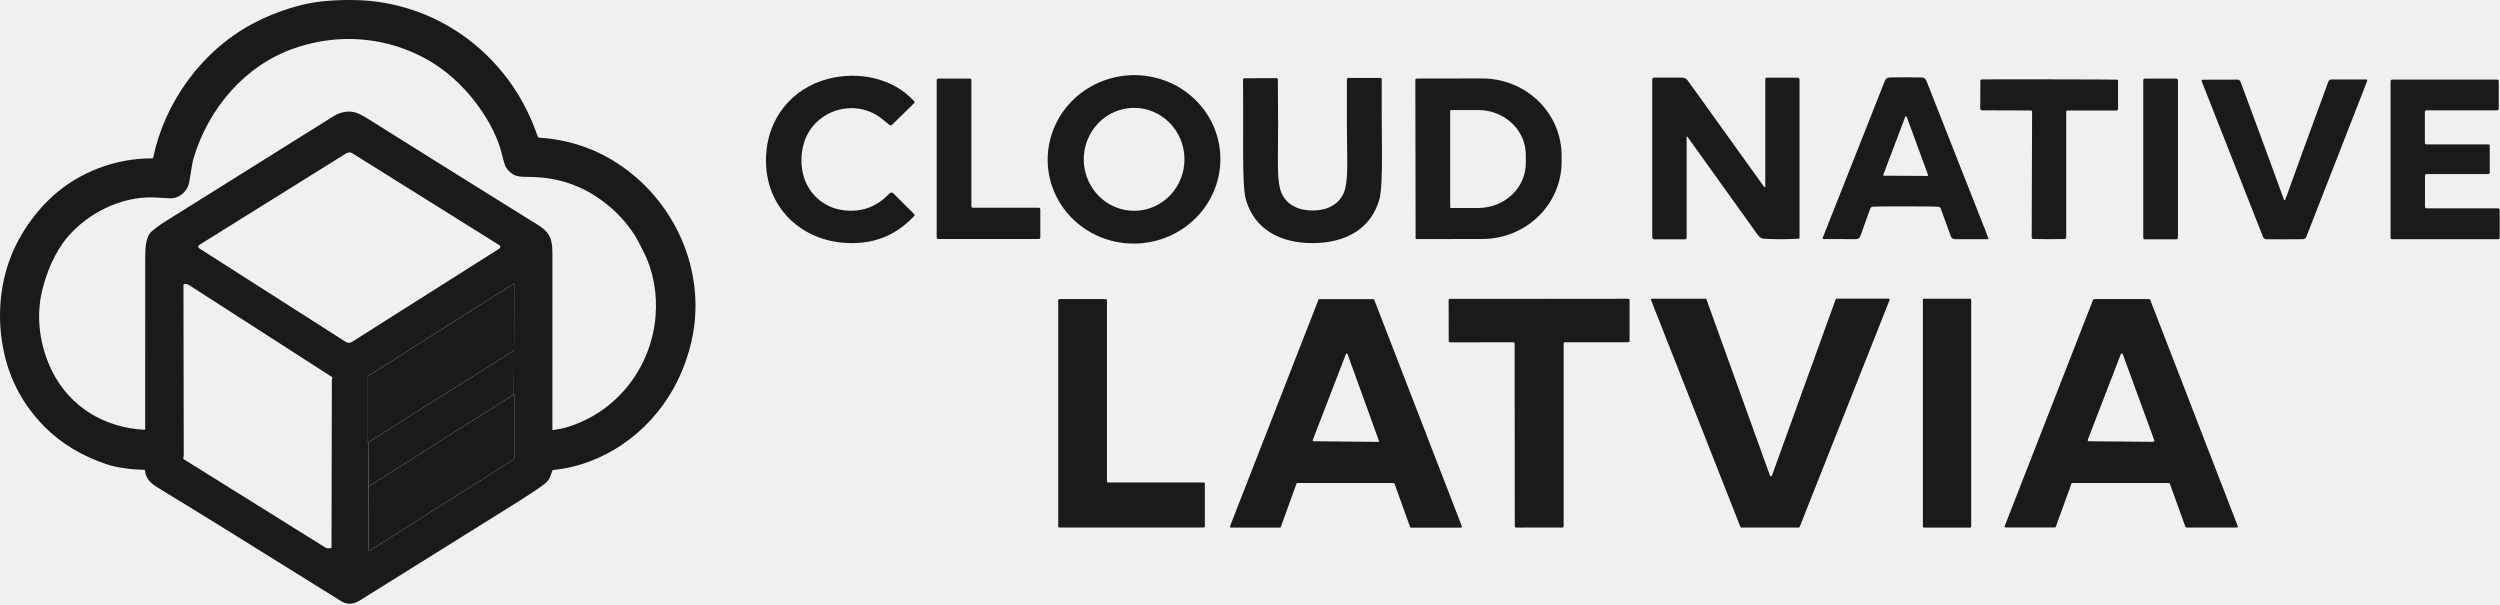
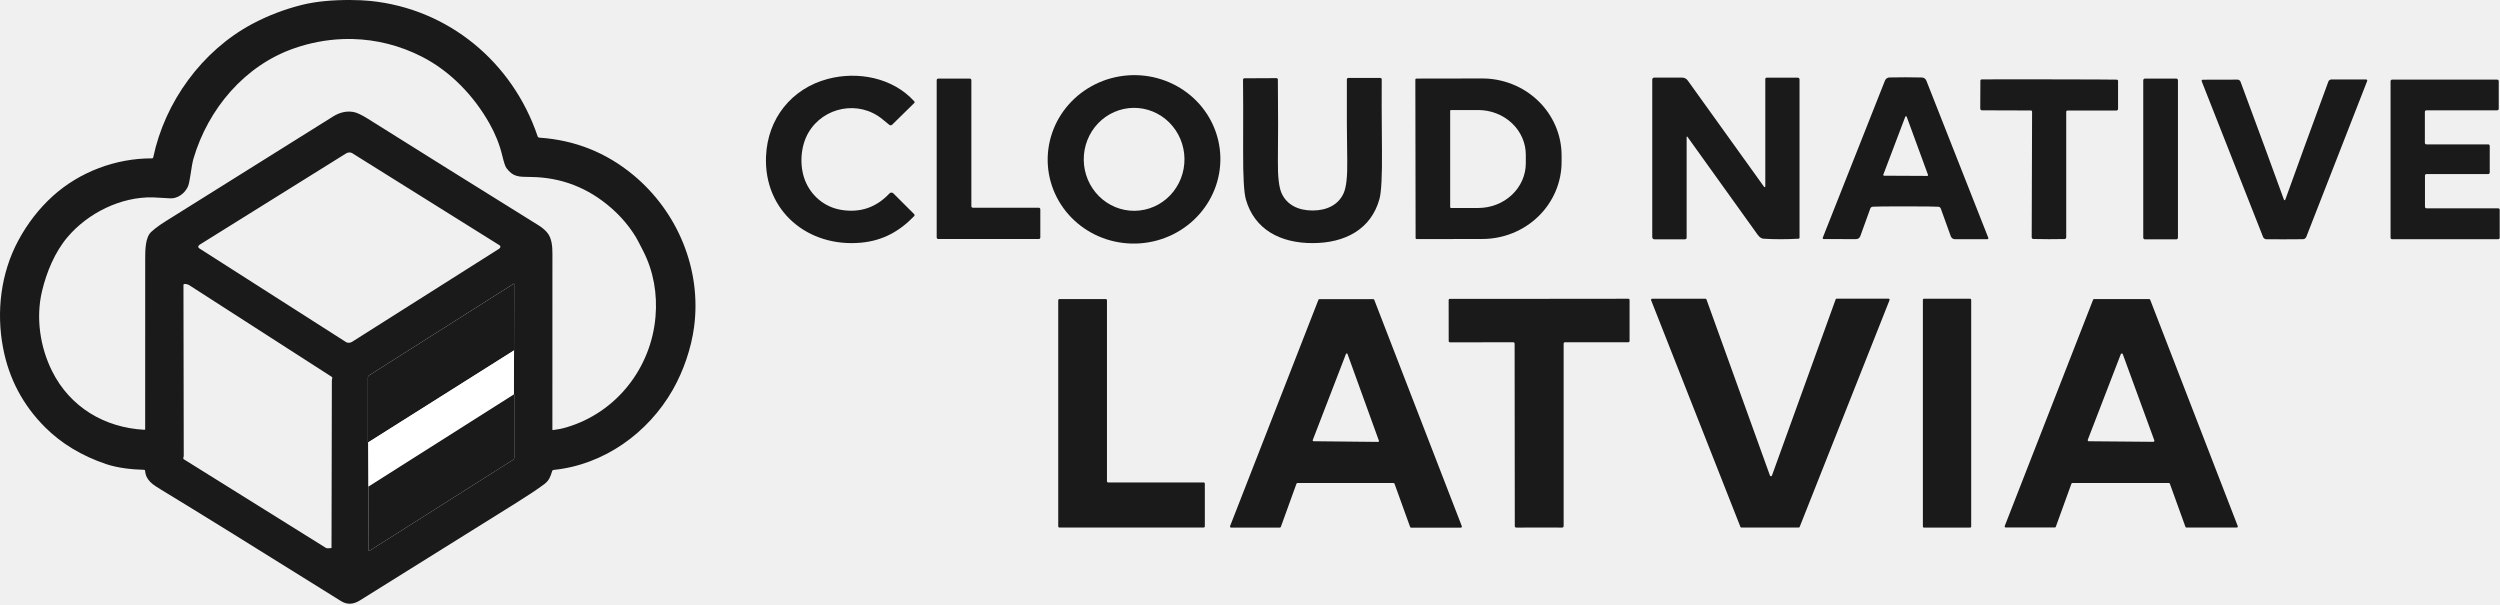
<svg xmlns="http://www.w3.org/2000/svg" width="1464" height="354" viewBox="0 0 1464 354" fill="none">
  <path d="M205.185 0.002C195.163 -0.044 185.188 0.772 176.836 2.856C166.555 5.429 156.859 9.142 147.746 13.995C118.347 29.672 96.545 59.639 89.725 92.202C89.661 92.515 89.379 92.738 89.053 92.738C67.832 92.647 46.506 100.697 30.911 114.827C22.881 122.107 16.165 130.753 10.763 140.767C0.432 159.934 -2.272 182.62 1.836 203.931C5.29 221.87 13.469 237.286 26.373 250.179C35.938 259.735 47.837 266.925 62.07 271.748C68.768 274.021 77.113 274.949 84.355 275.122C84.684 275.125 84.955 275.379 84.975 275.703C85.405 281.375 89.71 283.935 94.189 286.654C116.361 300.121 151.531 321.902 199.702 351.993C203.176 354.163 206.837 354.047 210.683 351.645C221.875 344.647 252.379 325.615 302.196 294.546C309.552 289.96 315.063 286.282 318.728 283.513C321.59 281.354 322.36 279.102 323.327 275.892C323.446 275.503 323.784 275.224 324.187 275.183C353.563 272.223 379.542 253.638 394.012 228.204C400.325 217.117 404.856 203.689 406.472 191.372C410.898 157.796 396.873 124.018 370.827 102.458C354.943 89.302 336.625 82.019 315.872 80.609C315.393 80.578 314.981 80.259 314.831 79.802C300.165 36.409 262.692 5.174 216.822 0.537C213.545 0.205 209.665 0.027 205.185 0.002ZM206.511 22.855C220.432 23.196 234.251 26.632 247.165 33.252C263.734 41.74 277.388 55.968 286.609 72.272C290.073 78.405 292.563 84.622 294.078 90.925C295.06 95.018 295.885 97.51 296.555 98.402C300.474 103.62 303.525 103.567 310.692 103.635C328.545 103.801 344.323 109.88 358.027 121.873C363.726 126.867 368.509 132.529 372.375 138.857C373.01 139.899 374.453 142.639 376.703 147.074C382.737 158.946 384.995 172.086 383.87 185.415C381.34 215.516 360.949 241.562 331.867 250.201C329.284 250.972 326.604 251.524 323.825 251.856C323.635 251.874 323.47 251.729 323.477 251.546C323.498 209.226 323.505 175.04 323.499 148.992C323.499 144.612 323.319 139.454 320.185 135.904C318.911 134.464 317.253 133.109 315.209 131.841C278.411 108.969 245.172 88.216 215.493 69.584C211.853 67.293 209.055 65.967 207.096 65.604C203.053 64.849 199.026 65.728 195.013 68.24C158.08 91.359 126.268 111.263 99.58 127.953C95.638 130.415 91.809 132.755 88.547 135.798C85.096 139.015 85.028 146.348 85.028 151.635C85.028 216.264 85.023 249.476 85.013 251.274C85.013 251.508 84.816 251.695 84.582 251.682C61.111 250.444 40.978 238.337 30.511 217.351C23.458 203.214 20.943 186.14 24.552 170.749C27.203 159.421 32.112 147.602 39.566 138.819C51.49 124.757 70.838 115.106 89.627 115.582C91.213 115.622 94.543 115.809 99.618 116.141C103.885 116.42 108.083 113.385 109.956 109.458C110.495 108.325 110.991 106.185 111.444 103.039C112.169 98.014 112.79 94.621 113.309 92.859C121.895 63.829 143.131 38.456 172.153 28.329C181.436 25.089 190.985 23.269 200.54 22.898C202.531 22.82 204.522 22.806 206.511 22.855ZM204.496 89.277C205.116 89.245 205.718 89.362 206.158 89.637L292.441 143.578C293.322 144.129 293.215 145.081 292.199 145.725L206.143 200.195C205.127 200.839 203.588 200.927 202.713 200.368L116.689 145.433C115.814 144.873 115.91 143.923 116.931 143.286L202.727 89.81C203.238 89.492 203.876 89.31 204.496 89.277ZM300.844 166.134C300.958 166.064 301.106 166.145 301.109 166.278L301.025 205.192L300.904 230.982C300.965 231.023 301.028 231.068 301.093 231.118C301.121 231.138 301.139 231.168 301.139 231.201V267.986C301.139 268.513 300.869 269.002 300.422 269.284L216.181 322.662C216.062 322.731 215.914 322.647 215.909 322.51L215.781 284.94L215.66 259.03L215.464 259.014C215.451 259.014 215.44 259.005 215.44 258.992V221.09C215.44 220.564 215.712 220.075 216.158 219.798L300.844 166.134ZM108.251 166.284C109.049 166.252 110.231 166.624 110.863 167.031L194.093 220.562C195.105 221.212 194.337 221.669 194.335 222.708L194.136 320.926C193.097 320.926 191.725 321.39 190.705 320.754L107.843 269.069C106.822 268.432 107.604 267.962 107.602 266.923L107.432 166.856C107.432 166.467 107.772 166.303 108.251 166.284Z" fill="#1a1a1a" />
  <path d="M301.026 205.193L215.66 259.03C215.595 259.025 215.53 259.02 215.464 259.015C215.458 259.015 215.452 259.012 215.448 259.008C215.444 259.004 215.441 258.998 215.441 258.992V221.089C215.441 220.831 215.507 220.576 215.632 220.35C215.758 220.124 215.939 219.934 216.159 219.798L300.845 166.134C300.871 166.119 300.901 166.11 300.931 166.109C300.962 166.108 300.992 166.115 301.019 166.13C301.046 166.144 301.068 166.166 301.084 166.192C301.1 166.218 301.109 166.247 301.11 166.278L301.026 205.193Z" fill="#1a1a1a" />
-   <path d="M301.026 205.192L300.905 230.982L215.781 284.94L215.66 259.03L301.026 205.192Z" fill="#1a1a1a" />
+   <path d="M301.026 205.192L300.905 230.982L215.781 284.94L215.66 259.03L301.026 205.192Z" fill="white" />
  <path d="M215.781 284.94L300.906 230.982C300.966 231.022 301.029 231.068 301.094 231.118C301.108 231.128 301.12 231.14 301.128 231.155C301.136 231.169 301.14 231.185 301.14 231.201V267.986C301.14 268.245 301.074 268.5 300.949 268.727C300.823 268.954 300.642 269.146 300.422 269.285L216.182 322.661C216.154 322.677 216.124 322.685 216.092 322.686C216.061 322.686 216.03 322.678 216.003 322.663C215.975 322.648 215.952 322.626 215.936 322.599C215.92 322.572 215.911 322.542 215.91 322.51L215.781 284.94Z" fill="#1a1a1a" />
  <path d="M520.925 73.219C520.908 73.211 519.472 72.044 516.618 69.718C502.945 58.549 482.256 62.498 473.401 77.705C468.685 85.794 468.123 97.167 471.42 105.601C474.908 114.571 482.819 121.319 492.684 122.916C503.75 124.722 513.151 121.502 520.886 113.255C521.031 113.102 521.204 112.98 521.397 112.896C521.589 112.812 521.797 112.767 522.008 112.765C522.219 112.763 522.428 112.802 522.624 112.882C522.82 112.962 522.998 113.08 523.148 113.23L535.301 125.369C535.462 125.529 535.554 125.746 535.556 125.971C535.558 126.196 535.471 126.412 535.314 126.571C526.65 135.58 516.81 140.947 504.249 142.11C473.183 144.998 447.281 123.619 448.584 91.595C449.479 69.45 463.51 51.84 484.774 46.218C502.242 41.592 522.765 45.387 535.429 59.38C535.546 59.511 535.609 59.681 535.605 59.855C535.6 60.029 535.528 60.193 535.403 60.313L522.458 73.015C522.258 73.208 522.001 73.332 521.725 73.369C521.449 73.406 521.169 73.353 520.925 73.219Z" fill="#1a1a1a" />
  <path d="M714.528 89.616C715.002 96.074 714.167 102.566 712.07 108.719C709.973 114.872 706.656 120.566 702.307 125.477C697.959 130.388 692.664 134.419 686.726 137.34C680.787 140.261 674.321 142.015 667.697 142.501C661.073 142.988 654.42 142.197 648.118 140.175C641.817 138.153 635.99 134.939 630.971 130.716C625.951 126.493 621.838 121.344 618.865 115.563C615.891 109.782 614.117 103.483 613.643 97.025C613.169 90.566 614.004 84.075 616.1 77.922C618.197 71.769 621.515 66.074 625.863 61.163C630.212 56.252 635.507 52.222 641.445 49.301C647.383 46.38 653.849 44.626 660.474 44.139C667.098 43.653 673.751 44.443 680.052 46.465C686.354 48.487 692.18 51.702 697.2 55.925C702.219 60.148 706.333 65.296 709.306 71.077C712.279 76.858 714.053 83.157 714.528 89.616ZM663.768 63.165C659.895 63.212 656.07 64.038 652.51 65.597C648.951 67.156 645.727 69.415 643.023 72.248C640.318 75.081 638.187 78.43 636.749 82.105C635.312 85.78 634.597 89.709 634.645 93.668C634.743 101.662 637.944 109.291 643.543 114.876C649.143 120.462 656.683 123.546 664.505 123.45C668.378 123.403 672.203 122.576 675.762 121.018C679.322 119.459 682.546 117.199 685.25 114.367C687.955 111.534 690.086 108.185 691.524 104.51C692.961 100.834 693.676 96.906 693.628 92.947C693.53 84.953 690.329 77.324 684.729 71.738C679.13 66.153 671.59 63.069 663.768 63.165Z" fill="#1a1a1a" />
  <path d="M1033.05 109.421C1033.1 109.488 1033.17 109.538 1033.25 109.564C1033.32 109.59 1033.41 109.59 1033.49 109.564C1033.57 109.539 1033.64 109.489 1033.69 109.422C1033.74 109.355 1033.76 109.274 1033.76 109.191V46.256C1033.76 46.052 1033.84 45.857 1033.99 45.714C1034.13 45.57 1034.33 45.489 1034.53 45.489H1052.78C1053.05 45.489 1053.32 45.598 1053.51 45.792C1053.7 45.986 1053.81 46.25 1053.81 46.524V139.157C1053.81 139.323 1053.75 139.481 1053.64 139.6C1053.53 139.72 1053.37 139.79 1053.21 139.796C1045.99 140.18 1039.19 140.18 1032.82 139.796C1030.61 139.656 1029.37 137.624 1028.13 135.848C1026.33 133.301 1013 114.707 988.13 80.068C988.1 80.029 988.058 80 988.01 79.985C987.962 79.971 987.911 79.971 987.864 79.986C987.816 80.002 987.775 80.031 987.745 80.071C987.715 80.111 987.698 80.159 987.696 80.209V139.17C987.696 139.428 987.594 139.675 987.412 139.857C987.229 140.039 986.982 140.141 986.725 140.141H968.822C968.486 140.141 968.164 140.008 967.927 139.771C967.69 139.534 967.557 139.212 967.557 138.876V46.575C967.557 46.277 967.675 45.991 967.886 45.78C968.097 45.569 968.383 45.451 968.681 45.451H985.076C985.71 45.451 986.333 45.6 986.895 45.887C987.457 46.174 987.942 46.589 988.309 47.099L1033.05 109.421Z" fill="#1a1a1a" />
  <path d="M1115.96 45.259C1118.92 45.268 1122.07 45.306 1125.41 45.374C1125.99 45.386 1126.55 45.569 1127.03 45.901C1127.5 46.233 1127.87 46.699 1128.08 47.24L1164.35 139.273C1164.38 139.362 1164.4 139.459 1164.39 139.555C1164.38 139.65 1164.34 139.742 1164.29 139.821C1164.23 139.901 1164.16 139.966 1164.08 140.01C1163.99 140.055 1163.9 140.078 1163.8 140.078H1144.81C1144.28 140.077 1143.76 139.912 1143.32 139.606C1142.89 139.299 1142.56 138.866 1142.38 138.365L1136.54 122.162C1136.43 121.867 1136.25 121.608 1136 121.416C1135.75 121.224 1135.46 121.106 1135.15 121.076C1133.79 120.939 1127.37 120.867 1115.89 120.858C1104.42 120.85 1098 120.914 1096.63 121.05C1096.33 121.079 1096.03 121.195 1095.78 121.385C1095.54 121.575 1095.35 121.831 1095.24 122.124L1089.38 138.327C1089.19 138.825 1088.86 139.256 1088.43 139.56C1088 139.864 1087.48 140.027 1086.95 140.027L1067.96 140.001C1067.86 140.002 1067.77 139.978 1067.68 139.934C1067.6 139.889 1067.52 139.824 1067.47 139.745C1067.42 139.665 1067.38 139.574 1067.37 139.478C1067.36 139.382 1067.37 139.285 1067.41 139.196L1103.82 47.227C1104.03 46.686 1104.39 46.22 1104.87 45.888C1105.35 45.556 1105.91 45.373 1106.49 45.361C1109.83 45.293 1112.98 45.259 1115.96 45.259ZM1102.87 102.278C1102.84 102.347 1102.83 102.421 1102.84 102.494C1102.85 102.567 1102.87 102.637 1102.92 102.698C1102.96 102.758 1103.01 102.808 1103.08 102.842C1103.15 102.875 1103.22 102.893 1103.29 102.891L1128.63 103.019C1128.7 103.02 1128.77 103.002 1128.84 102.969C1128.9 102.936 1128.96 102.888 1129 102.829C1129.04 102.77 1129.07 102.702 1129.08 102.631C1129.09 102.559 1129.08 102.486 1129.05 102.419L1116.56 68.35C1116.52 68.267 1116.47 68.196 1116.39 68.146C1116.32 68.096 1116.23 68.069 1116.14 68.069C1116.05 68.069 1115.96 68.096 1115.89 68.146C1115.82 68.196 1115.76 68.267 1115.73 68.35L1102.87 102.278Z" fill="#1a1a1a" />
  <path d="M768.704 123.273C777.176 123.247 783.821 119.848 786.837 113.127C788.396 109.651 789.099 103.283 788.945 94.022C788.724 81.252 788.651 65.398 788.728 46.46C788.728 46.246 788.814 46.041 788.968 45.891C789.121 45.74 789.329 45.655 789.546 45.655H808.331C808.544 45.655 808.749 45.74 808.9 45.891C809.051 46.041 809.136 46.246 809.136 46.46C809.059 54.178 809.106 68.073 809.276 88.144C809.404 103.07 808.919 112.526 807.82 116.513C802.9 134.314 787.616 142.326 768.755 142.364C749.894 142.416 734.572 134.48 729.563 116.705C728.447 112.718 727.918 103.261 727.978 88.336C728.046 68.265 728.025 54.37 727.914 46.651C727.914 46.438 727.999 46.233 728.15 46.082C728.301 45.931 728.506 45.846 728.719 45.846L747.504 45.757C747.611 45.757 747.718 45.778 747.817 45.818C747.916 45.859 748.006 45.918 748.082 45.993C748.158 46.068 748.218 46.156 748.26 46.254C748.301 46.352 748.322 46.456 748.322 46.562C748.492 65.5 748.496 81.354 748.335 94.125C748.224 103.385 748.956 109.749 750.532 113.216C753.574 119.925 760.244 123.286 768.704 123.273Z" fill="#1a1a1a" />
  <path d="M828.828 46.563C828.828 46.417 828.886 46.277 828.989 46.174C829.092 46.071 829.232 46.013 829.378 46.013L867.906 45.949C880.233 45.928 892.065 50.662 900.797 59.109C909.53 67.557 914.448 79.026 914.471 90.994V94.726C914.483 100.654 913.291 106.526 910.965 112.007C908.639 117.489 905.223 122.471 900.913 126.671C896.603 130.87 891.483 134.205 885.846 136.483C880.209 138.761 874.165 139.94 868.059 139.95L829.531 140.014C829.385 140.014 829.245 139.956 829.142 139.853C829.039 139.75 828.981 139.61 828.981 139.464L828.828 46.563ZM849.223 64.913V121.319C849.223 121.444 849.273 121.564 849.361 121.653C849.45 121.741 849.57 121.791 849.696 121.791H865.644C873.035 121.791 880.124 119.033 885.351 114.122C890.578 109.212 893.514 102.552 893.514 95.608V90.624C893.514 83.68 890.578 77.02 885.351 72.109C880.124 67.199 873.035 64.44 865.644 64.44H849.696C849.634 64.44 849.572 64.452 849.515 64.476C849.458 64.5 849.405 64.535 849.361 64.579C849.318 64.623 849.283 64.675 849.259 64.732C849.235 64.789 849.223 64.851 849.223 64.913Z" fill="#1a1a1a" />
  <path d="M548.525 139.068V46.92C548.525 46.683 548.62 46.456 548.787 46.288C548.955 46.12 549.183 46.026 549.42 46.026H567.936C568.174 46.026 568.401 46.12 568.569 46.288C568.737 46.456 568.831 46.683 568.831 46.92V120.756C568.831 120.993 568.925 121.221 569.093 121.389C569.261 121.556 569.488 121.651 569.725 121.651H608.317C608.435 121.651 608.551 121.674 608.659 121.719C608.768 121.764 608.867 121.83 608.95 121.913C609.033 121.996 609.099 122.094 609.144 122.203C609.189 122.311 609.212 122.428 609.212 122.545V139.068C609.212 139.305 609.117 139.533 608.95 139.701C608.782 139.868 608.554 139.963 608.317 139.963H549.42C549.183 139.963 548.955 139.868 548.787 139.701C548.62 139.533 548.525 139.305 548.525 139.068Z" fill="#1a1a1a" />
  <path d="M1274.41 46.013H1256.08C1255.53 46.013 1255.09 46.459 1255.09 47.01V139.17C1255.09 139.72 1255.53 140.167 1256.08 140.167H1274.41C1274.96 140.167 1275.41 139.72 1275.41 139.17V47.01C1275.41 46.459 1274.96 46.013 1274.41 46.013Z" fill="#1a1a1a" />
  <path d="M1200.01 46.473C1224.28 46.507 1237.47 46.563 1239.6 46.639C1239.8 46.646 1239.98 46.728 1240.12 46.869C1240.25 47.01 1240.33 47.198 1240.33 47.393V63.75C1240.33 64.011 1240.23 64.261 1240.05 64.446C1239.86 64.63 1239.62 64.734 1239.36 64.734H1210.7C1210.51 64.734 1210.32 64.809 1210.19 64.944C1210.06 65.078 1209.98 65.26 1209.98 65.45V139.004C1209.98 139.253 1209.88 139.493 1209.71 139.674C1209.54 139.854 1209.3 139.962 1209.05 139.976C1207.4 140.044 1204.34 140.074 1199.87 140.065C1195.4 140.056 1192.34 140.018 1190.7 139.95C1190.44 139.937 1190.2 139.827 1190.03 139.643C1189.86 139.46 1189.76 139.217 1189.76 138.966L1189.99 65.424C1190 65.329 1189.98 65.235 1189.94 65.146C1189.91 65.058 1189.86 64.978 1189.79 64.91C1189.72 64.842 1189.64 64.788 1189.56 64.751C1189.47 64.715 1189.37 64.696 1189.28 64.696L1160.62 64.606C1160.49 64.606 1160.36 64.581 1160.24 64.531C1160.13 64.482 1160.02 64.41 1159.93 64.318C1159.84 64.227 1159.77 64.118 1159.72 63.999C1159.67 63.88 1159.64 63.752 1159.64 63.622L1159.71 47.266C1159.71 47.07 1159.78 46.882 1159.92 46.741C1160.06 46.601 1160.24 46.518 1160.44 46.512C1162.57 46.444 1175.76 46.431 1200.01 46.473Z" fill="#1a1a1a" />
  <path d="M1337.87 117.255C1338.06 117.255 1338.21 117.098 1338.32 116.782C1345.12 97.87 1353.5 74.872 1363.48 47.79C1363.61 47.422 1363.86 47.104 1364.18 46.88C1364.5 46.656 1364.89 46.537 1365.28 46.538H1385.62C1385.73 46.539 1385.83 46.566 1385.92 46.615C1386.02 46.665 1386.09 46.736 1386.15 46.822C1386.21 46.909 1386.25 47.008 1386.26 47.112C1386.27 47.216 1386.26 47.321 1386.22 47.419L1350.58 138.685C1350.43 139.083 1350.16 139.427 1349.81 139.674C1349.47 139.922 1349.05 140.062 1348.63 140.078C1347.71 140.112 1344.14 140.134 1337.91 140.142C1331.68 140.151 1328.11 140.142 1327.19 140.116C1326.76 140.1 1326.35 139.96 1326 139.713C1325.66 139.465 1325.39 139.122 1325.23 138.724L1289.31 47.573C1289.27 47.474 1289.26 47.367 1289.27 47.262C1289.28 47.156 1289.32 47.055 1289.37 46.967C1289.43 46.878 1289.51 46.806 1289.61 46.756C1289.7 46.706 1289.8 46.679 1289.91 46.678L1310.25 46.627C1310.65 46.625 1311.03 46.743 1311.35 46.965C1311.67 47.186 1311.92 47.501 1312.06 47.867C1322.12 74.924 1330.57 97.895 1337.42 116.782C1337.54 117.098 1337.69 117.255 1337.87 117.255Z" fill="#1a1a1a" />
  <path d="M1463.82 122.877V139.183C1463.82 139.301 1463.8 139.417 1463.75 139.525C1463.71 139.634 1463.64 139.733 1463.56 139.816C1463.47 139.899 1463.37 139.965 1463.27 140.01C1463.16 140.054 1463.04 140.078 1462.92 140.078H1400.81C1400.69 140.078 1400.57 140.054 1400.46 140.01C1400.36 139.965 1400.26 139.899 1400.17 139.816C1400.09 139.733 1400.03 139.634 1399.98 139.525C1399.94 139.417 1399.91 139.301 1399.91 139.183V47.521C1399.91 47.284 1400.01 47.056 1400.17 46.889C1400.34 46.721 1400.57 46.627 1400.81 46.627H1462.36C1462.6 46.627 1462.83 46.721 1462.99 46.889C1463.16 47.056 1463.26 47.284 1463.26 47.521V63.699C1463.26 63.936 1463.16 64.164 1462.99 64.331C1462.83 64.499 1462.6 64.593 1462.36 64.593H1420.89C1420.66 64.593 1420.43 64.688 1420.26 64.855C1420.09 65.023 1420 65.251 1420 65.488V83.647C1420 83.884 1420.09 84.111 1420.26 84.279C1420.43 84.447 1420.66 84.541 1420.89 84.541H1457.1C1457.33 84.541 1457.56 84.635 1457.73 84.803C1457.9 84.971 1457.99 85.198 1457.99 85.436V101.026C1457.99 101.263 1457.9 101.49 1457.73 101.658C1457.56 101.826 1457.33 101.92 1457.1 101.92H1420.96C1420.72 101.92 1420.49 102.014 1420.33 102.182C1420.16 102.35 1420.06 102.577 1420.06 102.815V121.088C1420.06 121.326 1420.16 121.553 1420.33 121.721C1420.49 121.889 1420.72 121.983 1420.96 121.983H1462.92C1463.16 121.983 1463.39 122.077 1463.56 122.245C1463.72 122.413 1463.82 122.64 1463.82 122.877Z" fill="#1a1a1a" />
  <path d="M1075.55 174.9H1105.94C1106.04 174.902 1106.14 174.927 1106.23 174.976C1106.31 175.024 1106.39 175.093 1106.45 175.177C1106.5 175.262 1106.54 175.358 1106.55 175.459C1106.56 175.56 1106.55 175.662 1106.51 175.757L1053.89 308.541C1053.84 308.656 1053.76 308.756 1053.66 308.826C1053.56 308.897 1053.44 308.935 1053.31 308.937H1019.77C1019.64 308.935 1019.52 308.897 1019.42 308.826C1019.32 308.756 1019.24 308.656 1019.19 308.541L966.889 175.795C966.852 175.699 966.838 175.596 966.85 175.494C966.861 175.392 966.898 175.295 966.956 175.21C967.014 175.126 967.092 175.057 967.183 175.01C967.274 174.962 967.375 174.938 967.477 174.939H998.721C998.849 174.939 998.974 174.978 999.079 175.051C999.185 175.124 999.265 175.228 999.309 175.348L1036.48 278.472C1036.53 278.593 1036.61 278.697 1036.71 278.77C1036.82 278.843 1036.94 278.883 1037.07 278.883C1037.2 278.883 1037.32 278.843 1037.43 278.77C1037.53 278.697 1037.61 278.593 1037.66 278.472L1074.96 175.309C1075 175.189 1075.08 175.086 1075.19 175.012C1075.29 174.939 1075.42 174.9 1075.55 174.9Z" fill="#1a1a1a" />
  <path d="M648.966 282.522H704.822C704.918 282.522 705.013 282.541 705.101 282.578C705.19 282.614 705.27 282.668 705.337 282.736C705.405 282.803 705.459 282.884 705.495 282.972C705.532 283.06 705.551 283.155 705.551 283.251V308.208C705.551 308.303 705.532 308.398 705.495 308.486C705.459 308.575 705.405 308.655 705.337 308.723C705.27 308.79 705.19 308.844 705.101 308.881C705.013 308.917 704.918 308.936 704.822 308.936H620.432C620.336 308.936 620.241 308.917 620.153 308.881C620.064 308.844 619.984 308.79 619.916 308.723C619.849 308.655 619.795 308.575 619.759 308.486C619.722 308.398 619.703 308.303 619.703 308.208V175.845C619.703 175.749 619.722 175.655 619.759 175.566C619.795 175.478 619.849 175.398 619.916 175.33C619.984 175.262 620.064 175.209 620.153 175.172C620.241 175.136 620.336 175.117 620.432 175.117H647.51C647.703 175.117 647.888 175.193 648.025 175.33C648.161 175.467 648.238 175.652 648.238 175.845V281.794C648.238 281.987 648.315 282.172 648.451 282.309C648.588 282.446 648.773 282.522 648.966 282.522Z" fill="#1a1a1a" />
  <path d="M901.298 175.002C923.329 174.993 940.755 174.976 953.576 174.951C953.762 174.951 953.941 175.025 954.073 175.157C954.205 175.288 954.279 175.467 954.279 175.654V199.665C954.279 199.865 954.199 200.057 954.058 200.198C953.916 200.339 953.725 200.419 953.525 200.419H916.428C916.329 200.419 916.231 200.438 916.14 200.476C916.048 200.514 915.965 200.57 915.895 200.64C915.825 200.71 915.769 200.793 915.731 200.884C915.694 200.976 915.674 201.074 915.674 201.173V308.08C915.674 308.195 915.651 308.309 915.607 308.415C915.562 308.522 915.497 308.618 915.415 308.699C915.333 308.78 915.236 308.844 915.129 308.886C915.022 308.929 914.908 308.951 914.792 308.949C913.319 308.923 908.842 308.911 901.362 308.911C893.891 308.919 889.418 308.936 887.944 308.962C887.829 308.963 887.715 308.942 887.608 308.899C887.501 308.856 887.404 308.793 887.321 308.712C887.239 308.631 887.174 308.534 887.13 308.428C887.085 308.322 887.062 308.208 887.062 308.093L886.96 201.186C886.96 200.986 886.881 200.794 886.739 200.652C886.598 200.511 886.406 200.432 886.206 200.432L849.11 200.47C848.91 200.47 848.718 200.39 848.576 200.249C848.435 200.108 848.356 199.916 848.356 199.716L848.33 175.705C848.33 175.518 848.404 175.339 848.536 175.208C848.668 175.076 848.846 175.002 849.033 175.002C861.854 175.01 879.276 175.01 901.298 175.002Z" fill="#1a1a1a" />
  <path d="M1153.67 174.925H1126.7C1126.34 174.925 1126.04 175.222 1126.04 175.589V308.31C1126.04 308.677 1126.34 308.974 1126.7 308.974H1153.67C1154.03 308.974 1154.33 308.677 1154.33 308.31V175.589C1154.33 175.222 1154.03 174.925 1153.67 174.925Z" fill="#1a1a1a" />
  <path d="M816.025 282.855H759.812C759.677 282.855 759.546 282.897 759.436 282.975C759.326 283.052 759.243 283.162 759.198 283.289L750.061 308.527C750.016 308.654 749.933 308.764 749.824 308.842C749.714 308.92 749.583 308.962 749.448 308.962H720.951C720.844 308.963 720.738 308.938 720.643 308.889C720.548 308.839 720.466 308.767 720.405 308.679C720.345 308.59 720.307 308.488 720.295 308.381C720.283 308.275 720.298 308.167 720.338 308.067L772.066 175.577C772.115 175.455 772.2 175.35 772.31 175.277C772.419 175.204 772.548 175.166 772.68 175.168H804.154C804.287 175.167 804.417 175.207 804.527 175.283C804.636 175.358 804.72 175.465 804.767 175.59L856.036 308.118C856.073 308.216 856.085 308.322 856.073 308.426C856.061 308.529 856.023 308.629 855.964 308.715C855.906 308.802 855.827 308.873 855.735 308.922C855.642 308.972 855.54 308.999 855.435 309H826.376C826.241 309 826.11 308.958 826 308.88C825.891 308.802 825.808 308.693 825.763 308.566L816.639 283.289C816.594 283.162 816.511 283.052 816.401 282.975C816.291 282.897 816.16 282.855 816.025 282.855ZM768.731 257.732C768.705 257.804 768.696 257.882 768.706 257.959C768.715 258.036 768.743 258.109 768.787 258.173C768.831 258.236 768.889 258.289 768.957 258.325C769.025 258.362 769.101 258.382 769.178 258.383L807.042 258.78C807.119 258.779 807.194 258.761 807.263 258.726C807.331 258.691 807.39 258.64 807.435 258.578C807.48 258.515 807.51 258.443 807.521 258.367C807.533 258.291 807.526 258.214 807.502 258.141L789.1 207.294C789.067 207.201 789.006 207.122 788.925 207.065C788.845 207.008 788.75 206.976 788.651 206.975C788.553 206.974 788.456 207.002 788.375 207.057C788.293 207.111 788.23 207.19 788.193 207.281L768.731 257.732Z" fill="#1a1a1a" />
  <path d="M1226.28 175.142H1258.58C1258.7 175.142 1258.82 175.18 1258.93 175.25C1259.03 175.321 1259.11 175.422 1259.15 175.538L1310.43 308.092C1310.47 308.185 1310.48 308.285 1310.47 308.384C1310.46 308.483 1310.42 308.577 1310.36 308.659C1310.31 308.741 1310.23 308.807 1310.14 308.853C1310.06 308.899 1309.96 308.923 1309.86 308.923H1280.36C1280.24 308.922 1280.12 308.883 1280.01 308.809C1279.91 308.736 1279.83 308.633 1279.79 308.514L1270.67 283.263C1270.62 283.144 1270.55 283.041 1270.44 282.968C1270.34 282.895 1270.22 282.855 1270.09 282.854H1213.6C1213.47 282.855 1213.35 282.895 1213.24 282.968C1213.14 283.041 1213.06 283.144 1213.02 283.263L1203.88 308.489C1203.84 308.608 1203.76 308.711 1203.66 308.784C1203.56 308.857 1203.43 308.897 1203.31 308.897H1174.52C1174.42 308.896 1174.32 308.87 1174.24 308.823C1174.15 308.776 1174.08 308.709 1174.02 308.628C1173.97 308.547 1173.93 308.453 1173.92 308.355C1173.91 308.258 1173.92 308.159 1173.96 308.067L1225.71 175.538C1225.75 175.422 1225.83 175.321 1225.94 175.25C1226.04 175.18 1226.16 175.142 1226.28 175.142ZM1222.6 257.552C1222.57 257.647 1222.56 257.749 1222.57 257.849C1222.58 257.949 1222.62 258.045 1222.68 258.128C1222.74 258.21 1222.81 258.278 1222.9 258.325C1222.99 258.372 1223.09 258.396 1223.19 258.396L1260.97 258.728C1261.07 258.73 1261.17 258.707 1261.26 258.662C1261.35 258.616 1261.43 258.548 1261.49 258.465C1261.55 258.382 1261.59 258.286 1261.6 258.184C1261.61 258.083 1261.6 257.98 1261.57 257.885L1243.11 207.408C1243.07 207.288 1242.99 207.183 1242.89 207.108C1242.78 207.034 1242.66 206.993 1242.53 206.992C1242.4 206.99 1242.28 207.028 1242.17 207.1C1242.07 207.173 1241.98 207.276 1241.94 207.396L1222.6 257.552Z" fill="#1a1a1a" />
</svg>
